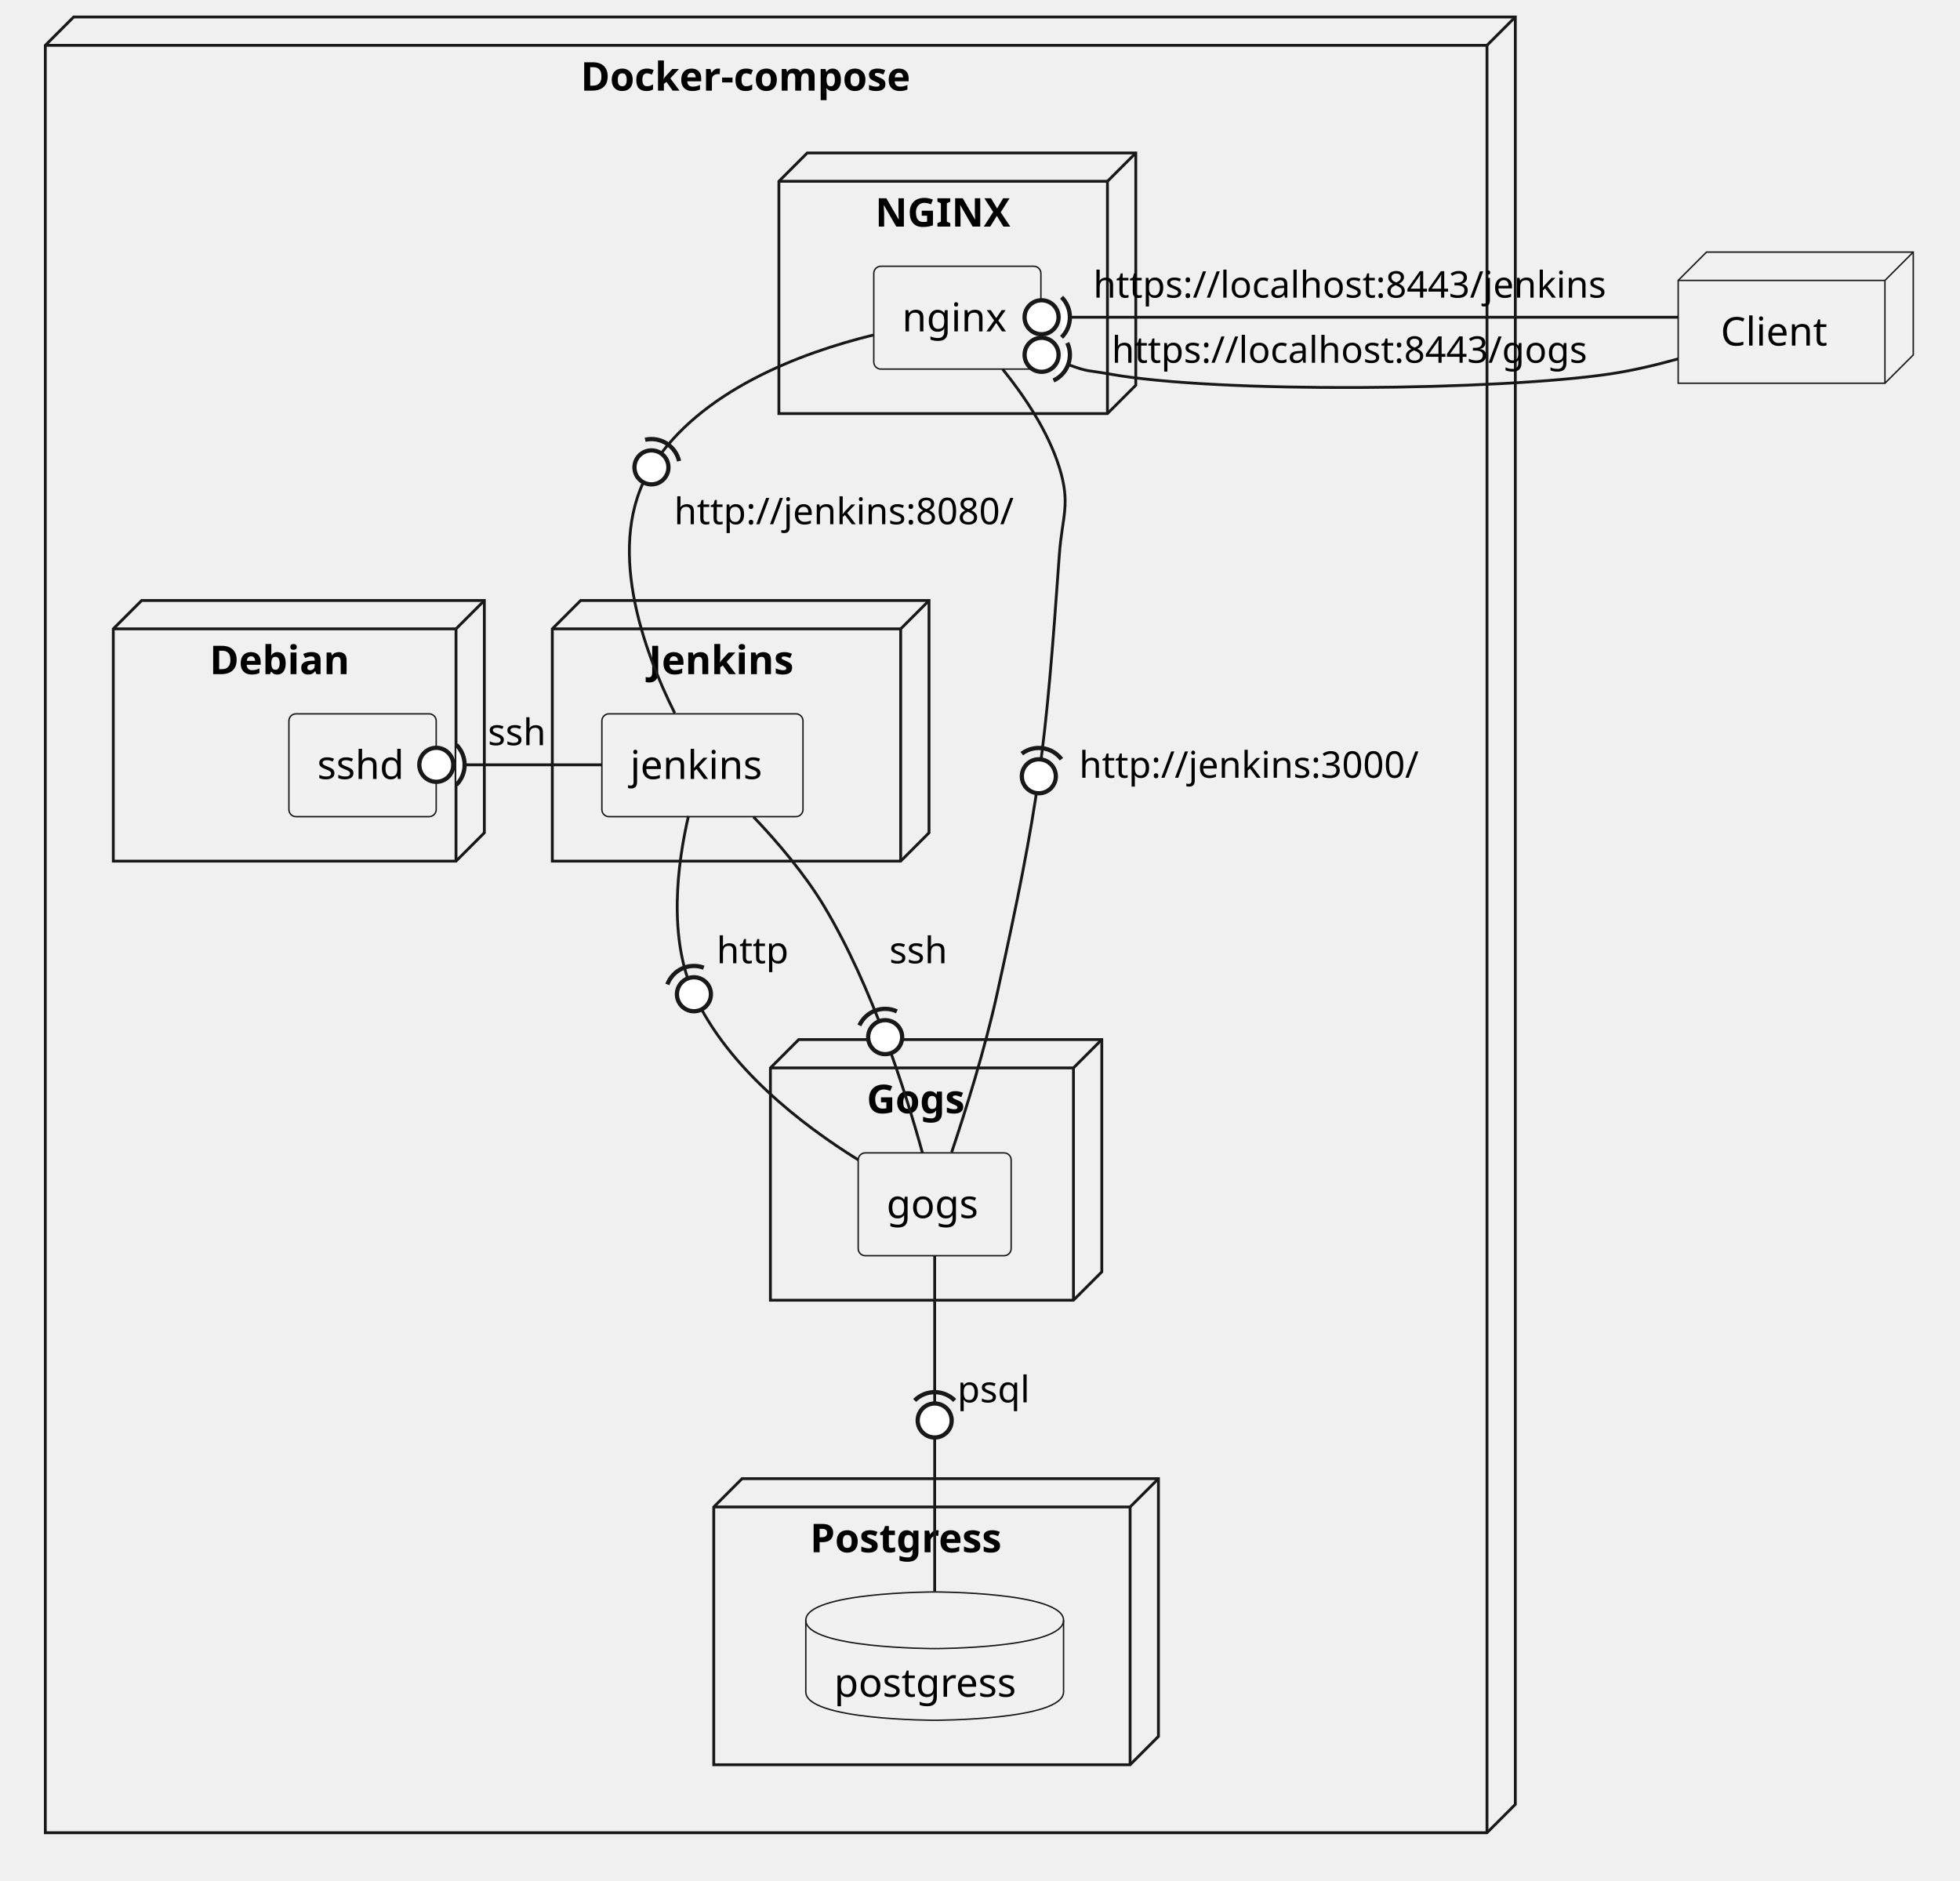
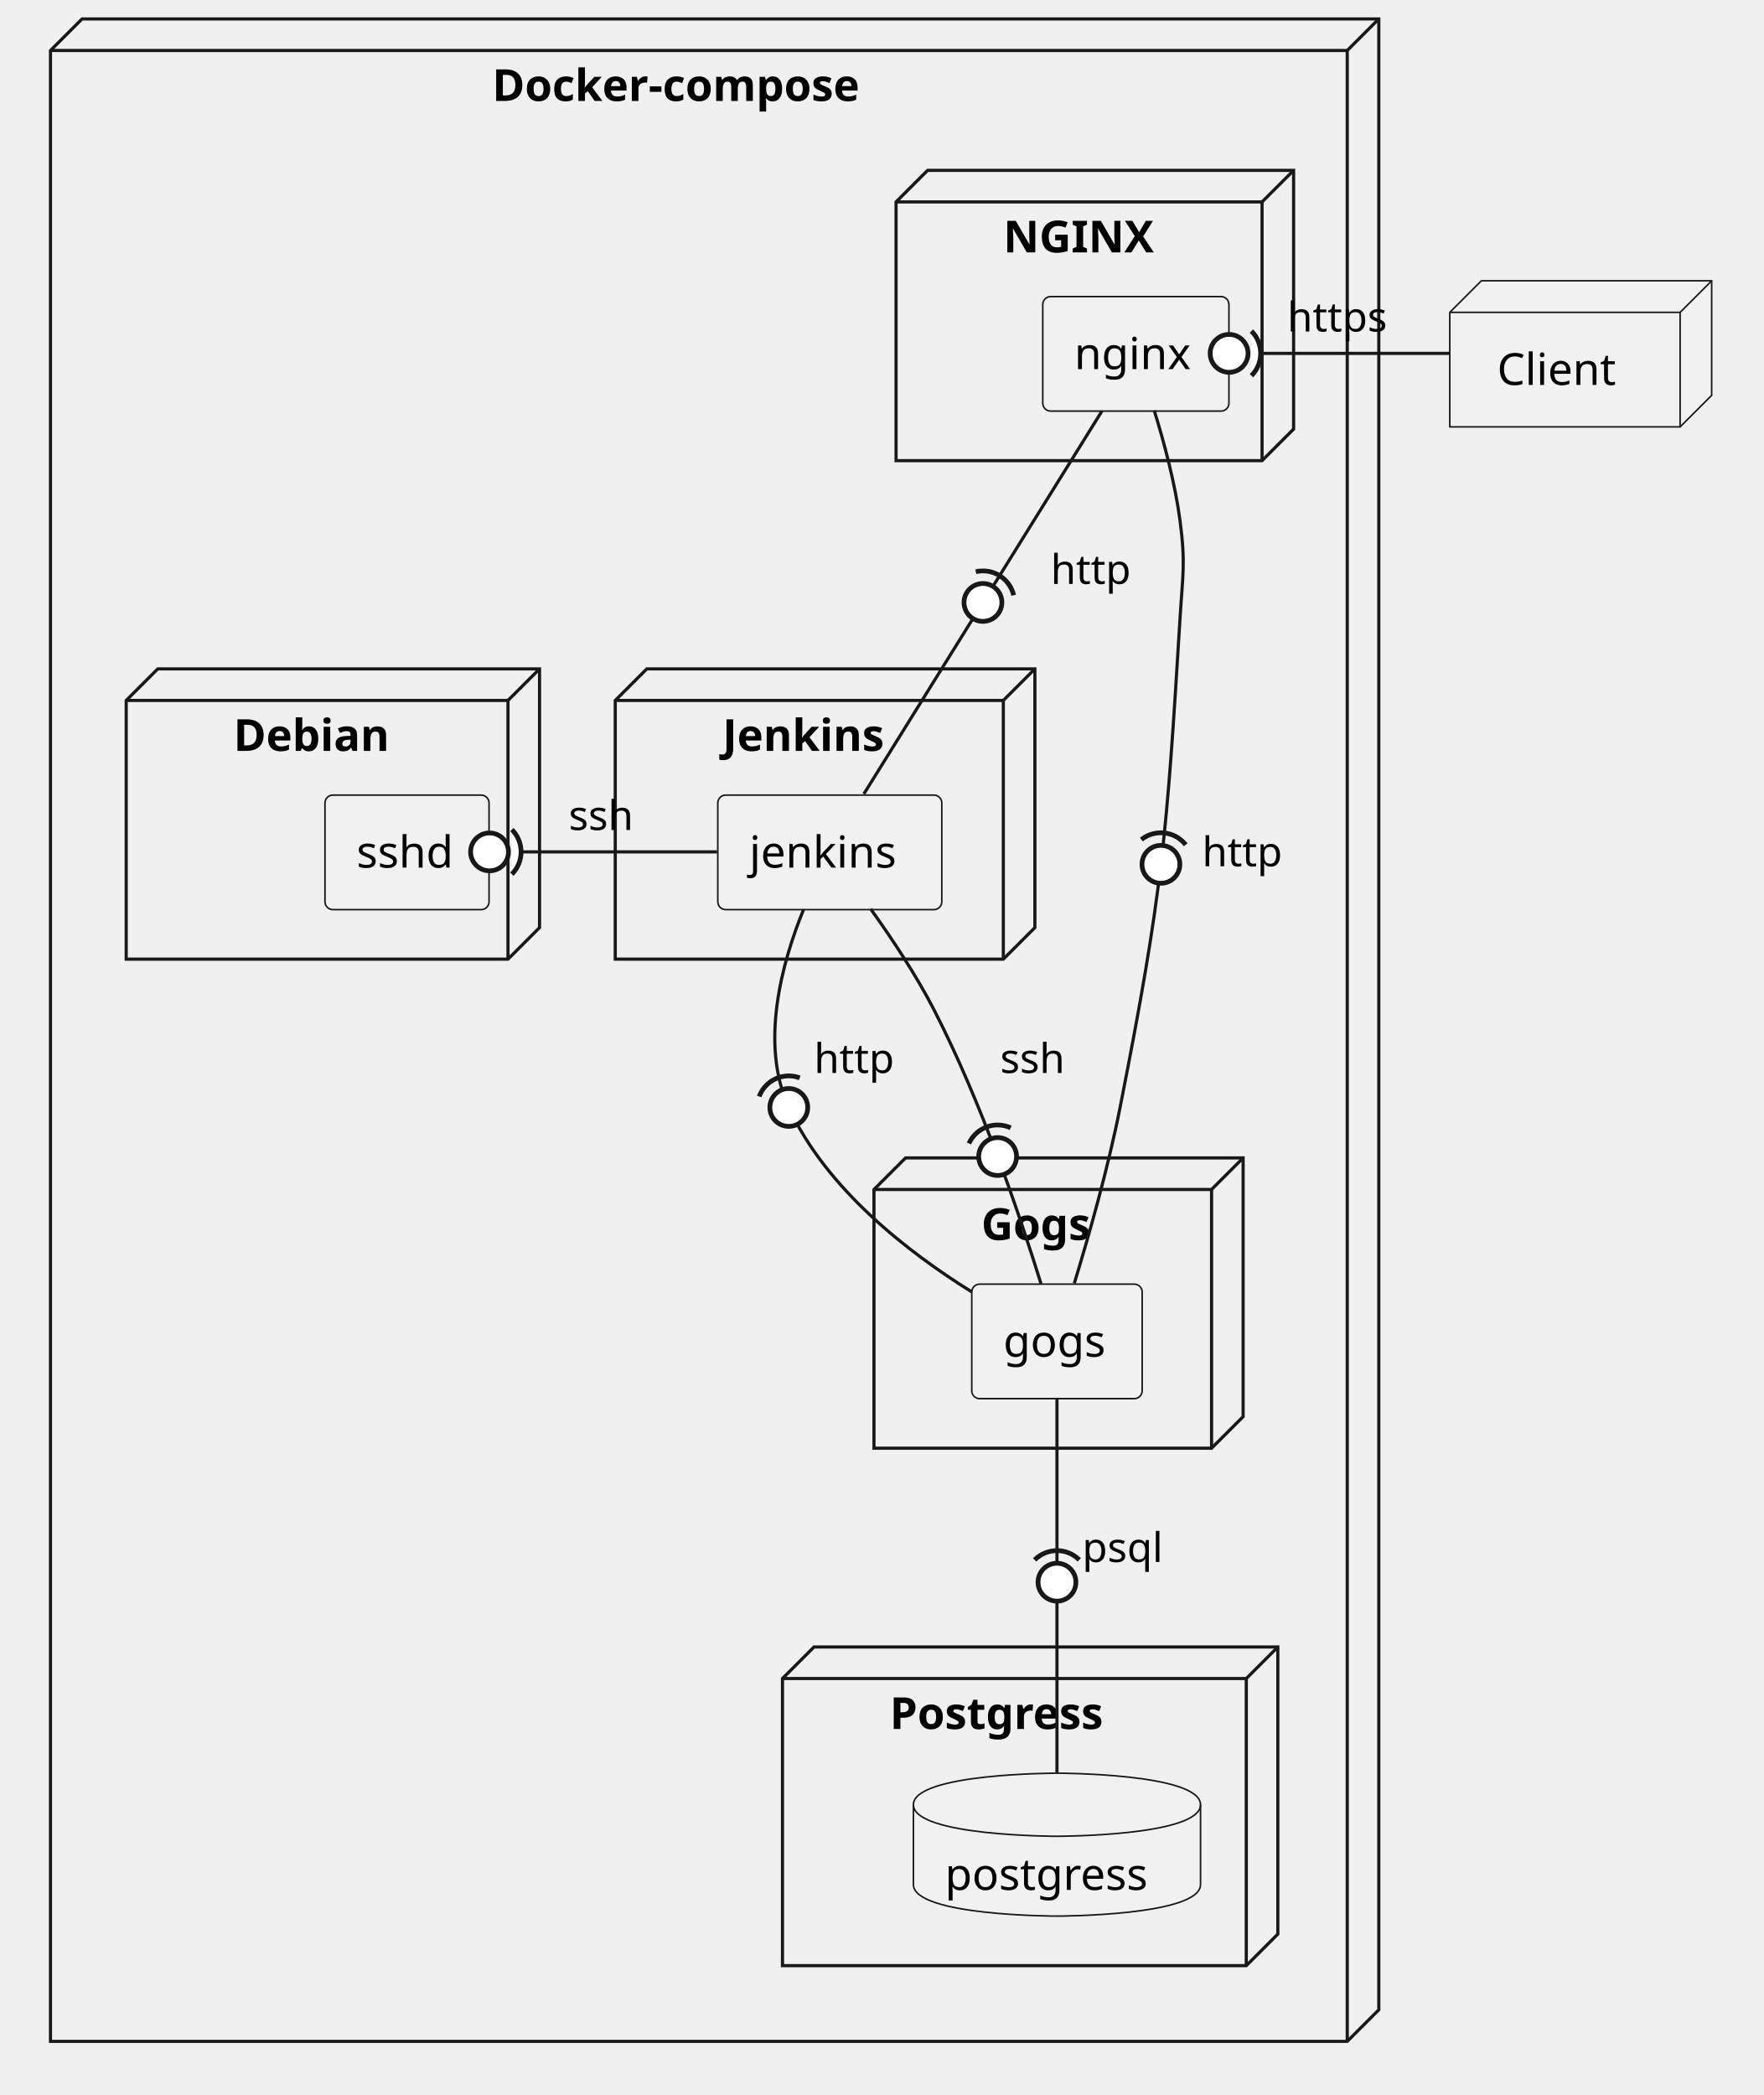
- <svg xmlns="http://www.w3.org/2000/svg" contentStyleType="text/css" height="664px" preserveAspectRatio="none" style="width:692px;height:664px;background:#FFFFFF;" version="1.1" viewBox="0 0 692 664" width="692px" zoomAndPan="magnify">
+ <svg xmlns="http://www.w3.org/2000/svg" contentStyleType="text/css" height="664px" preserveAspectRatio="none" style="width:559px;height:664px;background:#FFFFFF;" version="1.1" viewBox="0 0 559 664" width="559px" zoomAndPan="magnify">
  <div id="__jumpCutterBridgeElement" />
  <defs />
  <g>
    <g id="cluster_dc">
-       <polygon fill="none" points="16,16,26,6,535,6,535,637,525,647,16,647,16,16" style="stroke:#181818;stroke-width:1.0;" />
-       <line style="stroke:#181818;stroke-width:1.0;" x1="525" x2="535" y1="16" y2="6" />
-       <line style="stroke:#181818;stroke-width:1.0;" x1="16" x2="525" y1="16" y2="16" />
-       <line style="stroke:#181818;stroke-width:1.0;" x1="525" x2="525" y1="16" y2="647" />
-       <text fill="#000000" font-family="sans-serif" font-size="14" font-weight="bold" lengthAdjust="spacing" textLength="133" x="205" y="31.995">Docker-compose</text>
+       <polygon fill="none" points="16,16,26,6,437,6,437,637,427,647,16,647,16,16" style="stroke:#181818;stroke-width:1.0;" />
+       <line style="stroke:#181818;stroke-width:1.0;" x1="427" x2="437" y1="16" y2="6" />
+       <line style="stroke:#181818;stroke-width:1.0;" x1="16" x2="427" y1="16" y2="16" />
+       <line style="stroke:#181818;stroke-width:1.0;" x1="427" x2="427" y1="16" y2="647" />
+       <text fill="#000000" font-family="sans-serif" font-size="14" font-weight="bold" lengthAdjust="spacing" textLength="133" x="156" y="31.995">Docker-compose</text>
    </g>
    <g id="cluster_psql_node">
-       <polygon fill="none" points="252,532,262,522,409,522,409,613,399,623,252,623,252,532" style="stroke:#181818;stroke-width:1.0;" />
-       <line style="stroke:#181818;stroke-width:1.0;" x1="399" x2="409" y1="532" y2="522" />
-       <line style="stroke:#181818;stroke-width:1.0;" x1="252" x2="399" y1="532" y2="532" />
-       <line style="stroke:#181818;stroke-width:1.0;" x1="399" x2="399" y1="532" y2="623" />
-       <text fill="#000000" font-family="sans-serif" font-size="14" font-weight="bold" lengthAdjust="spacing" textLength="81" x="286" y="547.995">Postgress</text>
+       <polygon fill="none" points="248,532,258,522,405,522,405,613,395,623,248,623,248,532" style="stroke:#181818;stroke-width:1.0;" />
+       <line style="stroke:#181818;stroke-width:1.0;" x1="395" x2="405" y1="532" y2="522" />
+       <line style="stroke:#181818;stroke-width:1.0;" x1="248" x2="395" y1="532" y2="532" />
+       <line style="stroke:#181818;stroke-width:1.0;" x1="395" x2="395" y1="532" y2="623" />
+       <text fill="#000000" font-family="sans-serif" font-size="14" font-weight="bold" lengthAdjust="spacing" textLength="81" x="282" y="547.995">Postgress</text>
    </g>
    <g id="cluster_gogs_node">
-       <polygon fill="none" points="272,377,282,367,389,367,389,449,379,459,272,459,272,377" style="stroke:#181818;stroke-width:1.0;" />
-       <line style="stroke:#181818;stroke-width:1.0;" x1="379" x2="389" y1="377" y2="367" />
-       <line style="stroke:#181818;stroke-width:1.0;" x1="272" x2="379" y1="377" y2="377" />
-       <line style="stroke:#181818;stroke-width:1.0;" x1="379" x2="379" y1="377" y2="459" />
-       <text fill="#000000" font-family="sans-serif" font-size="14" font-weight="bold" lengthAdjust="spacing" textLength="41" x="306" y="392.995">Gogs</text>
+       <polygon fill="none" points="277,377,287,367,394,367,394,449,384,459,277,459,277,377" style="stroke:#181818;stroke-width:1.0;" />
+       <line style="stroke:#181818;stroke-width:1.0;" x1="384" x2="394" y1="377" y2="367" />
+       <line style="stroke:#181818;stroke-width:1.0;" x1="277" x2="384" y1="377" y2="377" />
+       <line style="stroke:#181818;stroke-width:1.0;" x1="384" x2="384" y1="377" y2="459" />
+       <text fill="#000000" font-family="sans-serif" font-size="14" font-weight="bold" lengthAdjust="spacing" textLength="41" x="311" y="392.995">Gogs</text>
    </g>
    <g id="cluster_jenkins_node">
      <polygon fill="none" points="195,222,205,212,328,212,328,294,318,304,195,304,195,222" style="stroke:#181818;stroke-width:1.0;" />
      <line style="stroke:#181818;stroke-width:1.0;" x1="318" x2="328" y1="222" y2="212" />
      <line style="stroke:#181818;stroke-width:1.0;" x1="195" x2="318" y1="222" y2="222" />
      <line style="stroke:#181818;stroke-width:1.0;" x1="318" x2="318" y1="222" y2="304" />
      <text fill="#000000" font-family="sans-serif" font-size="14" font-weight="bold" lengthAdjust="spacing" textLength="57" x="229" y="237.995">Jenkins</text>
    </g>
    <g id="cluster_nginx_node">
-       <polygon fill="none" points="275,64,285,54,401,54,401,136,391,146,275,146,275,64" style="stroke:#181818;stroke-width:1.0;" />
-       <line style="stroke:#181818;stroke-width:1.0;" x1="391" x2="401" y1="64" y2="54" />
-       <line style="stroke:#181818;stroke-width:1.0;" x1="275" x2="391" y1="64" y2="64" />
-       <line style="stroke:#181818;stroke-width:1.0;" x1="391" x2="391" y1="64" y2="146" />
-       <text fill="#000000" font-family="sans-serif" font-size="14" font-weight="bold" lengthAdjust="spacing" textLength="50" x="309" y="79.995">NGINX</text>
+       <polygon fill="none" points="284,64,294,54,410,54,410,136,400,146,284,146,284,64" style="stroke:#181818;stroke-width:1.0;" />
+       <line style="stroke:#181818;stroke-width:1.0;" x1="400" x2="410" y1="64" y2="54" />
+       <line style="stroke:#181818;stroke-width:1.0;" x1="284" x2="400" y1="64" y2="64" />
+       <line style="stroke:#181818;stroke-width:1.0;" x1="400" x2="400" y1="64" y2="146" />
+       <text fill="#000000" font-family="sans-serif" font-size="14" font-weight="bold" lengthAdjust="spacing" textLength="50" x="318" y="79.995">NGINX</text>
    </g>
    <g id="cluster_debian_node">
      <polygon fill="none" points="40,222,50,212,171,212,171,294,161,304,40,304,40,222" style="stroke:#181818;stroke-width:1.0;" />
      <line style="stroke:#181818;stroke-width:1.0;" x1="161" x2="171" y1="222" y2="212" />
      <line style="stroke:#181818;stroke-width:1.0;" x1="40" x2="161" y1="222" y2="222" />
      <line style="stroke:#181818;stroke-width:1.0;" x1="161" x2="161" y1="222" y2="304" />
      <text fill="#000000" font-family="sans-serif" font-size="14" font-weight="bold" lengthAdjust="spacing" textLength="55" x="74" y="237.995">Debian</text>
    </g>
    <g id="elem_pc">
-       <polygon fill="#F1F1F1" points="592.5,99,602.5,89,675.5,89,675.5,125.297,665.5,135.297,592.5,135.297,592.5,99" style="stroke:#181818;stroke-width:0.5;" />
-       <line style="stroke:#181818;stroke-width:0.5;" x1="665.5" x2="675.5" y1="99" y2="89" />
-       <line style="stroke:#181818;stroke-width:0.5;" x1="592.5" x2="665.5" y1="99" y2="99" />
-       <line style="stroke:#181818;stroke-width:0.5;" x1="665.5" x2="665.5" y1="99" y2="135.297" />
-       <text fill="#000000" font-family="sans-serif" font-size="14" lengthAdjust="spacing" textLength="43" x="607.5" y="121.995">Client</text>
+       <polygon fill="#F1F1F1" points="459.5,99,469.5,89,542.5,89,542.5,125.297,532.5,135.297,459.5,135.297,459.5,99" style="stroke:#181818;stroke-width:0.5;" />
+       <line style="stroke:#181818;stroke-width:0.5;" x1="532.5" x2="542.5" y1="99" y2="89" />
+       <line style="stroke:#181818;stroke-width:0.5;" x1="459.5" x2="532.5" y1="99" y2="99" />
+       <line style="stroke:#181818;stroke-width:0.5;" x1="532.5" x2="532.5" y1="99" y2="135.297" />
+       <text fill="#000000" font-family="sans-serif" font-size="14" lengthAdjust="spacing" textLength="43" x="474.5" y="121.995">Client</text>
    </g>
    <g id="elem_psql">
-       <path d="M284.5,572 C284.5,562 330,562 330,562 C330,562 375.5,562 375.5,572 L375.5,597.297 C375.5,607.297 330,607.297 330,607.297 C330,607.297 284.5,607.297 284.5,597.297 L284.5,572 " fill="#F1F1F1" style="stroke:#181818;stroke-width:0.5;" />
-       <path d="M284.5,572 C284.5,582 330,582 330,582 C330,582 375.5,582 375.5,572 " fill="none" style="stroke:#181818;stroke-width:0.5;" />
-       <text fill="#000000" font-family="sans-serif" font-size="14" lengthAdjust="spacing" textLength="71" x="294.5" y="598.995">postgress</text>
+       <path d="M289.5,572 C289.5,562 335,562 335,562 C335,562 380.5,562 380.5,572 L380.5,597.297 C380.5,607.297 335,607.297 335,607.297 C335,607.297 289.5,607.297 289.5,597.297 L289.5,572 " fill="#F1F1F1" style="stroke:#181818;stroke-width:0.5;" />
+       <path d="M289.5,572 C289.5,582 335,582 335,582 C335,582 380.5,582 380.5,572 " fill="none" style="stroke:#181818;stroke-width:0.5;" />
+       <text fill="#000000" font-family="sans-serif" font-size="14" lengthAdjust="spacing" textLength="71" x="299.5" y="598.995">postgress</text>
    </g>
    <g id="elem_gogs">
-       <rect fill="#F1F1F1" height="36.297" rx="2.5" ry="2.5" style="stroke:#181818;stroke-width:0.5;" width="54" x="303" y="407" />
-       <text fill="#000000" font-family="sans-serif" font-size="14" lengthAdjust="spacing" textLength="34" x="313" y="429.995">gogs</text>
+       <rect fill="#F1F1F1" height="36.297" rx="2.5" ry="2.5" style="stroke:#181818;stroke-width:0.5;" width="54" x="308" y="407" />
+       <text fill="#000000" font-family="sans-serif" font-size="14" lengthAdjust="spacing" textLength="34" x="318" y="429.995">gogs</text>
    </g>
    <g id="elem_jenkins">
-       <rect fill="#F1F1F1" height="36.297" rx="2.5" ry="2.5" style="stroke:#181818;stroke-width:0.5;" width="71" x="212.5" y="252" />
-       <text fill="#000000" font-family="sans-serif" font-size="14" lengthAdjust="spacing" textLength="51" x="222.5" y="274.995">jenkins</text>
+       <rect fill="#F1F1F1" height="36.297" rx="2.5" ry="2.5" style="stroke:#181818;stroke-width:0.5;" width="71" x="227.5" y="252" />
+       <text fill="#000000" font-family="sans-serif" font-size="14" lengthAdjust="spacing" textLength="51" x="237.5" y="274.995">jenkins</text>
    </g>
    <g id="elem_nginx">
-       <rect fill="#F1F1F1" height="36.297" rx="2.5" ry="2.5" style="stroke:#181818;stroke-width:0.5;" width="59" x="308.5" y="94" />
-       <text fill="#000000" font-family="sans-serif" font-size="14" lengthAdjust="spacing" textLength="39" x="318.5" y="116.995">nginx</text>
+       <rect fill="#F1F1F1" height="36.297" rx="2.5" ry="2.5" style="stroke:#181818;stroke-width:0.5;" width="59" x="330.5" y="94" />
+       <text fill="#000000" font-family="sans-serif" font-size="14" lengthAdjust="spacing" textLength="39" x="340.5" y="116.995">nginx</text>
    </g>
    <g id="elem_ssh">
-       <rect fill="#F1F1F1" height="36.297" rx="2.5" ry="2.5" style="stroke:#181818;stroke-width:0.5;" width="52" x="102" y="252" />
-       <text fill="#000000" font-family="sans-serif" font-size="14" lengthAdjust="spacing" textLength="32" x="112" y="274.995">sshd</text>
+       <rect fill="#F1F1F1" height="36.297" rx="2.5" ry="2.5" style="stroke:#181818;stroke-width:0.5;" width="52" x="103" y="252" />
+       <text fill="#000000" font-family="sans-serif" font-size="14" lengthAdjust="spacing" textLength="32" x="113" y="274.995">sshd</text>
    </g>
    <g id="link_gogs_psql">
-       <path d="M330,443.155 C330,472.016 330,530.224 330,561.852 " fill="none" id="gogs-psql" style="stroke:#181818;stroke-width:1.0;" />
-       <text fill="#000000" font-family="sans-serif" font-size="13" lengthAdjust="spacing" textLength="26" x="338" y="495.067">psql</text>
-       <path d="M337.071,494.395 A10,10 0 0 0 322.929 494.395" fill="none" style="stroke:#181818;stroke-width:1.5;" />
-       <ellipse cx="330" cy="501.466" fill="#FFFFFF" rx="6" ry="6" style="stroke:#181818;stroke-width:1.5;" />
+       <path d="M335,443.155 C335,472.016 335,530.224 335,561.852 " fill="none" id="gogs-psql" style="stroke:#181818;stroke-width:1.0;" />
+       <text fill="#000000" font-family="sans-serif" font-size="13" lengthAdjust="spacing" textLength="26" x="343" y="495.067">psql</text>
+       <path d="M342.071,494.395 A10,10 0 0 0 327.929 494.395" fill="none" style="stroke:#181818;stroke-width:1.5;" />
+       <ellipse cx="335" cy="501.466" fill="#FFFFFF" rx="6" ry="6" style="stroke:#181818;stroke-width:1.5;" />
    </g>
    <g id="link_jenkins_gogs">
-       <path d="M243.061,288.104 C239.167,304.921 235.776,330.918 245,351 C256.855,376.808 282.834,396.922 302.972,409.443 " fill="none" id="jenkins-gogs" style="stroke:#181818;stroke-width:1.0;" />
-       <text fill="#000000" font-family="sans-serif" font-size="13" lengthAdjust="spacing" textLength="26" x="253" y="340.067">http</text>
-       <path d="M248.474,341.623 A10,10 0 0 0 235.623 347.526" fill="none" style="stroke:#181818;stroke-width:1.5;" />
-       <ellipse cx="245" cy="351" fill="#FFFFFF" rx="6" ry="6" style="stroke:#181818;stroke-width:1.5;" />
+       <path d="M254.663,288.313 C247.847,305.059 240.72,330.797 250,351 C261.855,376.808 287.834,396.922 307.972,409.443 " fill="none" id="jenkins-gogs" style="stroke:#181818;stroke-width:1.0;" />
+       <text fill="#000000" font-family="sans-serif" font-size="13" lengthAdjust="spacing" textLength="26" x="258" y="340.067">http</text>
+       <path d="M253.474,341.623 A10,10 0 0 0 240.623 347.526" fill="none" style="stroke:#181818;stroke-width:1.5;" />
+       <ellipse cx="250" cy="351" fill="#FFFFFF" rx="6" ry="6" style="stroke:#181818;stroke-width:1.5;" />
    </g>
    <g id="link_jenkins_gogs">
-       <path d="M266.033,288.376 C274.467,297.236 284.139,308.542 291,320 C308.039,348.456 319.787,385.622 325.662,406.948 " fill="none" id="jenkins-gogs-1" style="stroke:#181818;stroke-width:1.0;" />
-       <text fill="#000000" font-family="sans-serif" font-size="13" lengthAdjust="spacing" textLength="22" x="314" y="340.067">ssh</text>
-       <path d="M316.664,357.048 A10,10 0 0 0 303.418 362.001" fill="none" style="stroke:#181818;stroke-width:1.5;" />
-       <ellipse cx="312.517" cy="366.148" fill="#FFFFFF" rx="6" ry="6" style="stroke:#181818;stroke-width:1.5;" />
+       <path d="M275.949,288.079 C282.506,297.227 290.269,308.877 296,320 C311.102,349.313 323.43,385.869 329.951,406.912 " fill="none" id="jenkins-gogs-1" style="stroke:#181818;stroke-width:1.0;" />
+       <text fill="#000000" font-family="sans-serif" font-size="13" lengthAdjust="spacing" textLength="22" x="317" y="340.067">ssh</text>
+       <path d="M320.333,357.454 A10,10 0 0 0 307.09 362.418" fill="none" style="stroke:#181818;stroke-width:1.5;" />
+       <ellipse cx="316.193" cy="366.557" fill="#FFFFFF" rx="6" ry="6" style="stroke:#181818;stroke-width:1.5;" />
    </g>
    <g id="link_jenkins_ssh">
-       <path d="M212.453,270 C193.713,270 181.133,270 164.038,270 " fill="none" id="jenkins-to-ssh" style="stroke:#181818;stroke-width:1.0;" />
-       <ellipse cx="154.038" cy="270" fill="#FFFFFF" rx="6" ry="6" style="stroke:#181818;stroke-width:1.5;" />
-       <path d="M161.109,277.071 A10,10 0 0 0 161.109 262.929" fill="#FFFFFF" style="stroke:#181818;stroke-width:1.5;" />
-       <text fill="#000000" font-family="sans-serif" font-size="13" lengthAdjust="spacing" textLength="22" x="172.25" y="263.067">ssh</text>
+       <path d="M227.279,270 C204.585,270 185.719,270 165.155,270 " fill="none" id="jenkins-to-ssh" style="stroke:#181818;stroke-width:1.0;" />
+       <ellipse cx="155.155" cy="270" fill="#FFFFFF" rx="6" ry="6" style="stroke:#181818;stroke-width:1.5;" />
+       <path d="M162.226,277.071 A10,10 0 0 0 162.226 262.929" fill="#FFFFFF" style="stroke:#181818;stroke-width:1.5;" />
+       <text fill="#000000" font-family="sans-serif" font-size="13" lengthAdjust="spacing" textLength="22" x="180.25" y="263.067">ssh</text>
    </g>
    <g id="link_nginx_jenkins">
-       <path d="M308.348,118.264 C282.671,124.559 247.051,137.865 230,165 C213.133,191.841 227.283,229.899 238.232,251.757 " fill="none" id="nginx-jenkins" style="stroke:#181818;stroke-width:1.0;" />
-       <text fill="#000000" font-family="sans-serif" font-size="13" lengthAdjust="spacing" textLength="124" x="238" y="185.067">http://jenkins:8080/</text>
-       <path d="M239.749,162.775 A10,10 0 0 0 227.775 155.251" fill="none" style="stroke:#181818;stroke-width:1.5;" />
-       <ellipse cx="230" cy="165" fill="#FFFFFF" rx="6" ry="6" style="stroke:#181818;stroke-width:1.5;" />
+       <path d="M349.249,130.291 C330.603,160.277 292.478,221.592 273.799,251.632 " fill="none" id="nginx-jenkins" style="stroke:#181818;stroke-width:1.0;" />
+       <text fill="#000000" font-family="sans-serif" font-size="13" lengthAdjust="spacing" textLength="26" x="333" y="185.067">http</text>
+       <path d="M321.275,188.67 A10,10 0 0 0 309.265 181.203" fill="none" style="stroke:#181818;stroke-width:1.5;" />
+       <ellipse cx="311.536" cy="190.941" fill="#FFFFFF" rx="6" ry="6" style="stroke:#181818;stroke-width:1.5;" />
    </g>
    <g id="link_nginx_gogs">
-       <path d="M353.982,130.317 C361.643,139.804 370.006,152.214 374,165 C378.108,178.151 374.97,182.256 374,196 C369.099,265.407 366.971,283.05 352,351 C347.728,370.39 340.909,392.12 335.995,406.791 " fill="none" id="nginx-gogs" style="stroke:#181818;stroke-width:1.0;" />
-       <text fill="#000000" font-family="sans-serif" font-size="13" lengthAdjust="spacing" textLength="124" x="381" y="274.567">http://jenkins:3000/</text>
-       <path d="M374.758,268.022 A10,10 0 0 0 360.752 266.065" fill="none" style="stroke:#181818;stroke-width:1.5;" />
-       <ellipse cx="366.776" cy="274.046" fill="#FFFFFF" rx="6" ry="6" style="stroke:#181818;stroke-width:1.5;" />
+       <path d="M365.823,130.102 C368.931,140.136 372.431,153.136 374,165 C375.807,178.659 374.84,182.248 374,196 C369.77,265.275 368.427,282.907 355,351 C351.187,370.339 344.976,392.077 340.486,406.764 " fill="none" id="nginx-gogs" style="stroke:#181818;stroke-width:1.0;" />
+       <text fill="#000000" font-family="sans-serif" font-size="13" lengthAdjust="spacing" textLength="26" x="381" y="274.567">http</text>
+       <path d="M375.799,267.748 A10,10 0 0 0 361.754 266.093" fill="none" style="stroke:#181818;stroke-width:1.5;" />
+       <ellipse cx="367.949" cy="273.943" fill="#FFFFFF" rx="6" ry="6" style="stroke:#181818;stroke-width:1.5;" />
    </g>
    <g id="link_pc_nginx">
-       <path d="M592.495,112 C531.936,112 430.808,112 377.737,112 " fill="none" id="pc-to-nginx" style="stroke:#181818;stroke-width:1.0;" />
-       <ellipse cx="367.737" cy="112" fill="#FFFFFF" rx="6" ry="6" style="stroke:#181818;stroke-width:1.5;" />
-       <path d="M374.808,119.071 A10,10 0 0 0 374.808 104.929" fill="#FFFFFF" style="stroke:#181818;stroke-width:1.5;" />
-       <text fill="#000000" font-family="sans-serif" font-size="13" lengthAdjust="spacing" textLength="188" x="386" y="105.067">https://localhost:8443/jenkins</text>
-     </g>
-     <g id="link_pc_nginx">
-       <path d="M592.495,126.684 C584.62,128.894 576.379,130.824 568.5,132 C529.598,137.807 430.206,138.998 391.5,132 C383.596,130.571 384.726,131.488 377.129,128.701 " fill="none" id="pc-to-nginx-1" style="stroke:#181818;stroke-width:1.0;" />
-       <ellipse cx="367.741" cy="125.257" fill="#FFFFFF" rx="6" ry="6" style="stroke:#181818;stroke-width:1.5;" />
-       <path d="M371.944,134.331 A10,10 0 0 0 376.815 121.054" fill="#FFFFFF" style="stroke:#181818;stroke-width:1.5;" />
-       <text fill="#000000" font-family="sans-serif" font-size="13" lengthAdjust="spacing" textLength="175" x="392.5" y="128.067">https://localhost:8443/gogs</text>
+       <path d="M459.448,112 C437.006,112 419.827,112 399.558,112 " fill="none" id="pc-to-nginx" style="stroke:#181818;stroke-width:1.0;" />
+       <ellipse cx="389.558" cy="112" fill="#FFFFFF" rx="6" ry="6" style="stroke:#181818;stroke-width:1.5;" />
+       <path d="M396.629,119.071 A10,10 0 0 0 396.629 104.929" fill="#FFFFFF" style="stroke:#181818;stroke-width:1.5;" />
+       <text fill="#000000" font-family="sans-serif" font-size="13" lengthAdjust="spacing" textLength="33" x="408" y="105.067">https</text>
    </g>
  </g>
</svg>
